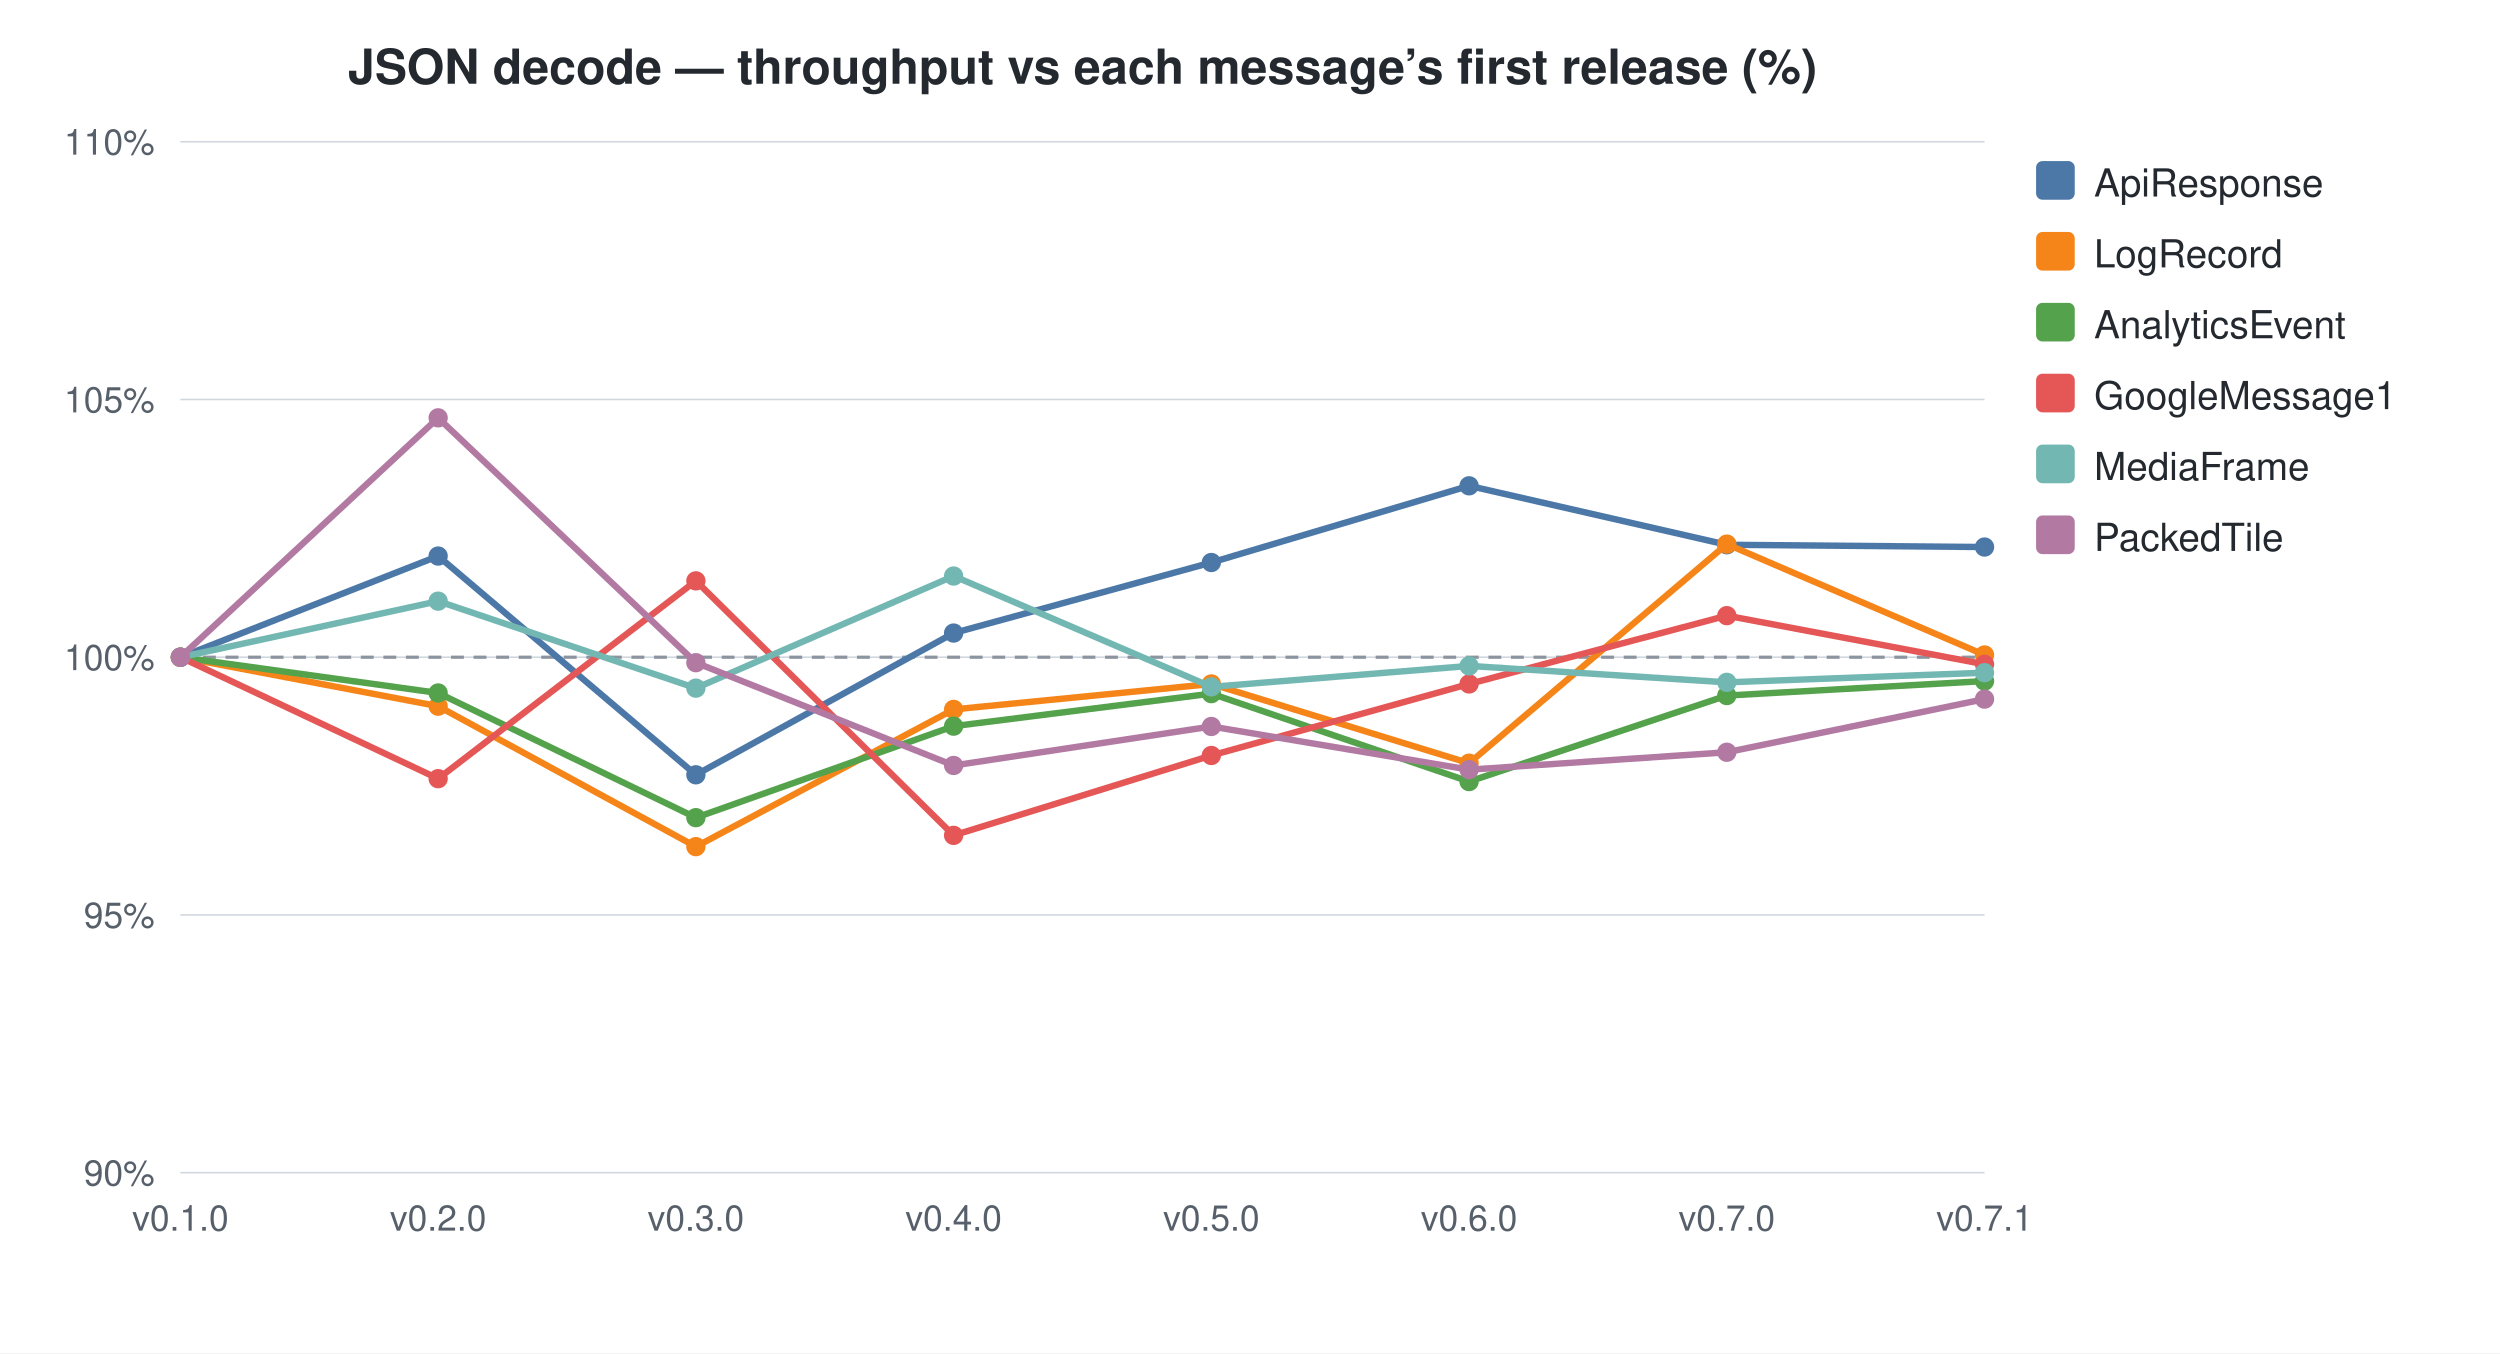
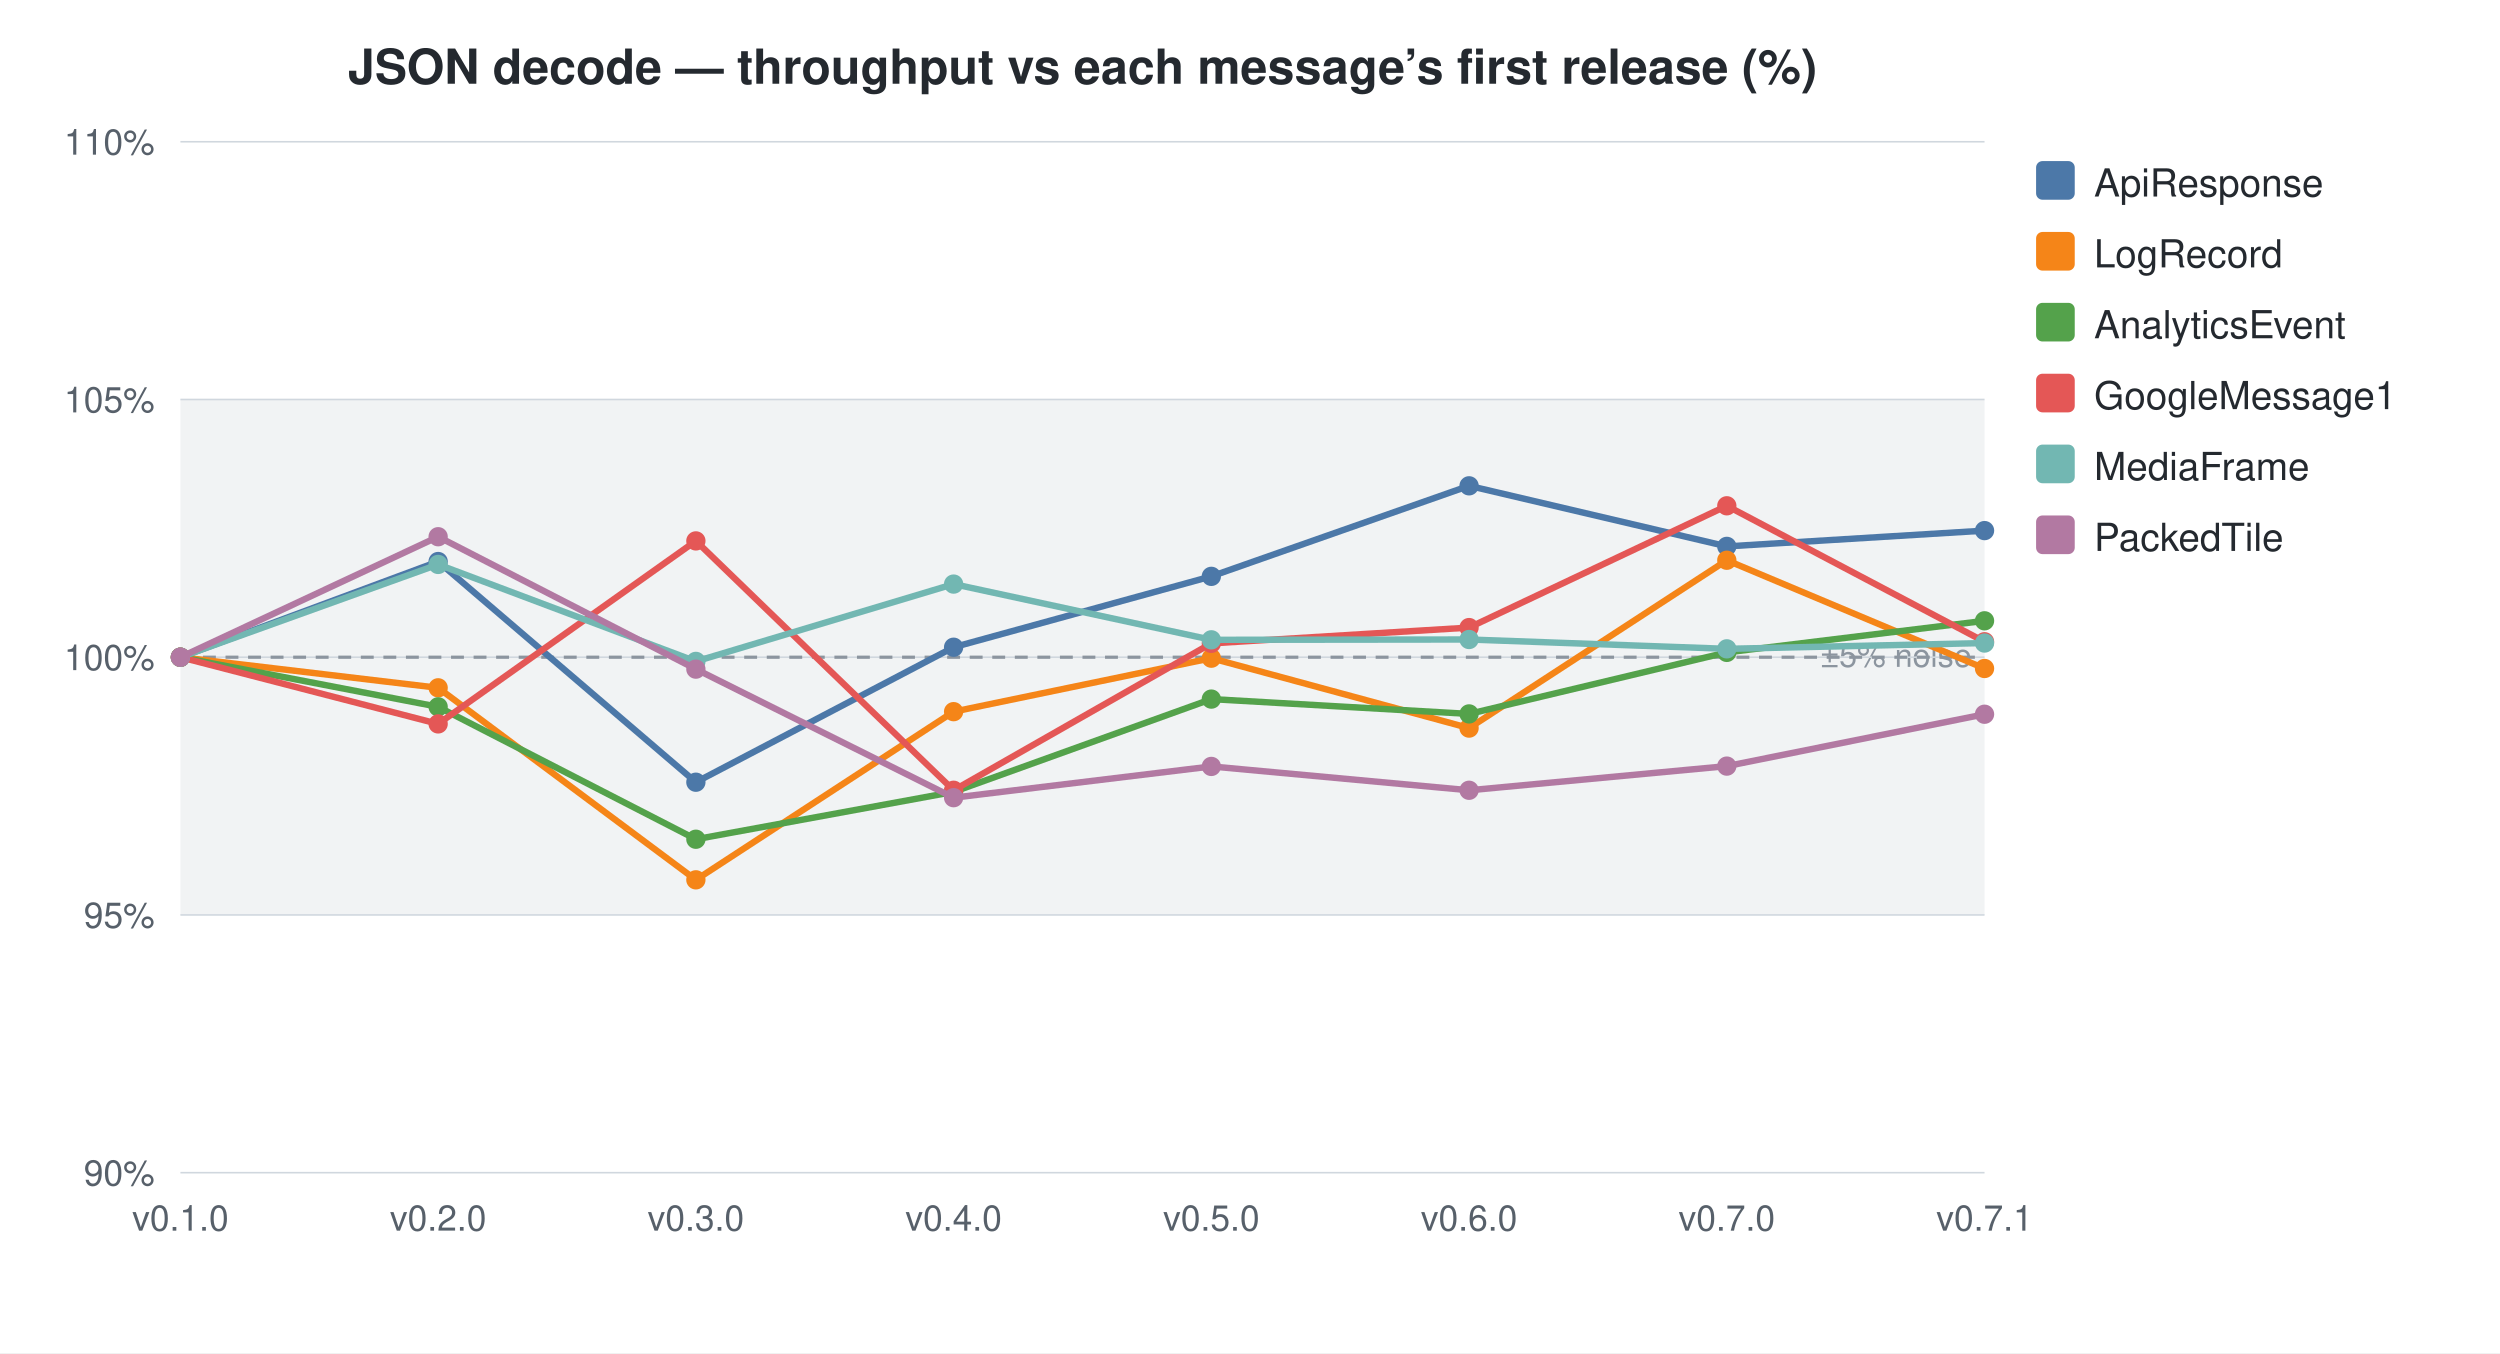
<svg xmlns="http://www.w3.org/2000/svg" width="776" height="420" viewBox="0 0 776 420">
  <style>
    text { font-family: -apple-system, BlinkMacSystemFont, "Segoe UI", Helvetica, Arial, sans-serif; }
    .title { font-size: 15px; font-weight: 600; fill: #24292f; }
    .axis-label { font-size: 11px; fill: #57606a; }
    .legend-text { font-size: 12px; fill: #24292f; }
    .grid { stroke: #d0d7de; stroke-width: 0.5; }
    .baseline { stroke: #8c959f; stroke-width: 1; stroke-dasharray: 4 3; }
+     .noise-band { fill: #b1bac4; opacity: 0.18; }
+     .band-label { font-size: 10px; fill: #8c959f; }
  </style>
  <rect width="100%" height="100%" fill="white" />
+   <rect x="56" y="124.0" width="560" height="160.0" class="noise-band" />
+   <text x="612" y="207.0" text-anchor="end" class="band-label">±5% noise</text>
  <text x="336.0" y="26" text-anchor="middle" class="title">JSON decode — throughput vs each message’s first release (%)</text>
  <line x1="56" y1="364.0" x2="616" y2="364.0" class="grid" />
  <text x="48" y="368.0" text-anchor="end" class="axis-label">90%</text>
  <line x1="56" y1="284.0" x2="616" y2="284.0" class="grid" />
  <text x="48" y="288.0" text-anchor="end" class="axis-label">95%</text>
  <line x1="56" y1="204.0" x2="616" y2="204.0" class="grid" />
  <text x="48" y="208.0" text-anchor="end" class="axis-label">100%</text>
  <line x1="56" y1="124.0" x2="616" y2="124.0" class="grid" />
  <text x="48" y="128.0" text-anchor="end" class="axis-label">105%</text>
  <line x1="56" y1="44.0" x2="616" y2="44.0" class="grid" />
  <text x="48" y="48.0" text-anchor="end" class="axis-label">110%</text>
  <line x1="56" y1="204.0" x2="616" y2="204.0" class="baseline" />
  <text x="56.0" y="382" text-anchor="middle" class="axis-label">v0.1.0</text>
  <text x="136.0" y="382" text-anchor="middle" class="axis-label">v0.2.0</text>
  <text x="216.0" y="382" text-anchor="middle" class="axis-label">v0.3.0</text>
  <text x="296.0" y="382" text-anchor="middle" class="axis-label">v0.4.0</text>
  <text x="376.0" y="382" text-anchor="middle" class="axis-label">v0.5.0</text>
  <text x="456.0" y="382" text-anchor="middle" class="axis-label">v0.6.0</text>
  <text x="536.0" y="382" text-anchor="middle" class="axis-label">v0.7.0</text>
  <text x="616.0" y="382" text-anchor="middle" class="axis-label">v0.7.1</text>
-   <path d="M56.0,204.0 L136.0,172.6 L216.0,240.5 L296.0,196.5 L376.0,174.6 L456.0,150.8 L536.0,169.1 L616.0,169.8" fill="none" stroke="#4C78A8" stroke-width="2" />
+   <path d="M56.0,204.0 L136.0,174.3 L216.0,242.8 L296.0,200.9 L376.0,178.9 L456.0,150.8 L536.0,169.6 L616.0,164.7" fill="none" stroke="#4C78A8" stroke-width="2" />
  <circle cx="56.0" cy="204.0" r="3" fill="#4C78A8" />
-   <circle cx="136.0" cy="172.6" r="3" fill="#4C78A8" />
-   <circle cx="216.0" cy="240.5" r="3" fill="#4C78A8" />
-   <circle cx="296.0" cy="196.5" r="3" fill="#4C78A8" />
-   <circle cx="376.0" cy="174.6" r="3" fill="#4C78A8" />
+   <circle cx="136.0" cy="174.3" r="3" fill="#4C78A8" />
+   <circle cx="216.0" cy="242.8" r="3" fill="#4C78A8" />
+   <circle cx="296.0" cy="200.9" r="3" fill="#4C78A8" />
+   <circle cx="376.0" cy="178.9" r="3" fill="#4C78A8" />
  <circle cx="456.0" cy="150.8" r="3" fill="#4C78A8" />
-   <circle cx="536.0" cy="169.1" r="3" fill="#4C78A8" />
-   <circle cx="616.0" cy="169.8" r="3" fill="#4C78A8" />
-   <path d="M56.0,204.0 L136.0,219.2 L216.0,262.8 L296.0,220.2 L376.0,212.3 L456.0,236.9 L536.0,168.9 L616.0,203.3" fill="none" stroke="#F58518" stroke-width="2" />
+   <circle cx="536.0" cy="169.6" r="3" fill="#4C78A8" />
+   <circle cx="616.0" cy="164.7" r="3" fill="#4C78A8" />
+   <path d="M56.0,204.0 L136.0,213.5 L216.0,273.1 L296.0,220.9 L376.0,204.3 L456.0,226.0 L536.0,173.9 L616.0,207.5" fill="none" stroke="#F58518" stroke-width="2" />
  <circle cx="56.0" cy="204.0" r="3" fill="#F58518" />
-   <circle cx="136.0" cy="219.2" r="3" fill="#F58518" />
-   <circle cx="216.0" cy="262.8" r="3" fill="#F58518" />
-   <circle cx="296.0" cy="220.2" r="3" fill="#F58518" />
-   <circle cx="376.0" cy="212.3" r="3" fill="#F58518" />
-   <circle cx="456.0" cy="236.9" r="3" fill="#F58518" />
-   <circle cx="536.0" cy="168.9" r="3" fill="#F58518" />
-   <circle cx="616.0" cy="203.3" r="3" fill="#F58518" />
-   <path d="M56.0,204.0 L136.0,215.1 L216.0,253.8 L296.0,225.4 L376.0,215.3 L456.0,242.6 L536.0,215.9 L616.0,211.4" fill="none" stroke="#54A24B" stroke-width="2" />
+   <circle cx="136.0" cy="213.5" r="3" fill="#F58518" />
+   <circle cx="216.0" cy="273.1" r="3" fill="#F58518" />
+   <circle cx="296.0" cy="220.9" r="3" fill="#F58518" />
+   <circle cx="376.0" cy="204.3" r="3" fill="#F58518" />
+   <circle cx="456.0" cy="226.0" r="3" fill="#F58518" />
+   <circle cx="536.0" cy="173.9" r="3" fill="#F58518" />
+   <circle cx="616.0" cy="207.5" r="3" fill="#F58518" />
+   <path d="M56.0,204.0 L136.0,219.4 L216.0,260.5 L296.0,245.8 L376.0,217.0 L456.0,221.6 L536.0,202.5 L616.0,192.7" fill="none" stroke="#54A24B" stroke-width="2" />
  <circle cx="56.0" cy="204.0" r="3" fill="#54A24B" />
-   <circle cx="136.0" cy="215.1" r="3" fill="#54A24B" />
-   <circle cx="216.0" cy="253.8" r="3" fill="#54A24B" />
-   <circle cx="296.0" cy="225.4" r="3" fill="#54A24B" />
-   <circle cx="376.0" cy="215.3" r="3" fill="#54A24B" />
-   <circle cx="456.0" cy="242.6" r="3" fill="#54A24B" />
-   <circle cx="536.0" cy="215.9" r="3" fill="#54A24B" />
-   <circle cx="616.0" cy="211.4" r="3" fill="#54A24B" />
-   <path d="M56.0,204.0 L136.0,241.7 L216.0,180.3 L296.0,259.3 L376.0,234.5 L456.0,212.3 L536.0,191.1 L616.0,206.2" fill="none" stroke="#E45756" stroke-width="2" />
+   <circle cx="136.0" cy="219.4" r="3" fill="#54A24B" />
+   <circle cx="216.0" cy="260.5" r="3" fill="#54A24B" />
+   <circle cx="296.0" cy="245.8" r="3" fill="#54A24B" />
+   <circle cx="376.0" cy="217.0" r="3" fill="#54A24B" />
+   <circle cx="456.0" cy="221.6" r="3" fill="#54A24B" />
+   <circle cx="536.0" cy="202.5" r="3" fill="#54A24B" />
+   <circle cx="616.0" cy="192.7" r="3" fill="#54A24B" />
+   <path d="M56.0,204.0 L136.0,224.7 L216.0,167.9 L296.0,245.3 L376.0,199.7 L456.0,194.8 L536.0,157.0 L616.0,199.2" fill="none" stroke="#E45756" stroke-width="2" />
  <circle cx="56.0" cy="204.0" r="3" fill="#E45756" />
-   <circle cx="136.0" cy="241.7" r="3" fill="#E45756" />
-   <circle cx="216.0" cy="180.3" r="3" fill="#E45756" />
-   <circle cx="296.0" cy="259.3" r="3" fill="#E45756" />
-   <circle cx="376.0" cy="234.5" r="3" fill="#E45756" />
-   <circle cx="456.0" cy="212.3" r="3" fill="#E45756" />
-   <circle cx="536.0" cy="191.1" r="3" fill="#E45756" />
-   <circle cx="616.0" cy="206.2" r="3" fill="#E45756" />
-   <path d="M56.0,204.0 L136.0,186.6 L216.0,213.6 L296.0,178.8 L376.0,213.2 L456.0,206.7 L536.0,211.8 L616.0,208.8" fill="none" stroke="#72B7B2" stroke-width="2" />
+   <circle cx="136.0" cy="224.7" r="3" fill="#E45756" />
+   <circle cx="216.0" cy="167.9" r="3" fill="#E45756" />
+   <circle cx="296.0" cy="245.3" r="3" fill="#E45756" />
+   <circle cx="376.0" cy="199.7" r="3" fill="#E45756" />
+   <circle cx="456.0" cy="194.8" r="3" fill="#E45756" />
+   <circle cx="536.0" cy="157.0" r="3" fill="#E45756" />
+   <circle cx="616.0" cy="199.2" r="3" fill="#E45756" />
+   <path d="M56.0,204.0 L136.0,175.2 L216.0,205.3 L296.0,181.3 L376.0,198.6 L456.0,198.5 L536.0,201.4 L616.0,199.6" fill="none" stroke="#72B7B2" stroke-width="2" />
  <circle cx="56.0" cy="204.0" r="3" fill="#72B7B2" />
-   <circle cx="136.0" cy="186.6" r="3" fill="#72B7B2" />
-   <circle cx="216.0" cy="213.6" r="3" fill="#72B7B2" />
-   <circle cx="296.0" cy="178.8" r="3" fill="#72B7B2" />
-   <circle cx="376.0" cy="213.2" r="3" fill="#72B7B2" />
-   <circle cx="456.0" cy="206.7" r="3" fill="#72B7B2" />
-   <circle cx="536.0" cy="211.8" r="3" fill="#72B7B2" />
-   <circle cx="616.0" cy="208.8" r="3" fill="#72B7B2" />
-   <path d="M56.0,204.0 L136.0,129.7 L216.0,205.7 L296.0,237.6 L376.0,225.5 L456.0,238.9 L536.0,233.5 L616.0,217.0" fill="none" stroke="#B279A2" stroke-width="2" />
+   <circle cx="136.0" cy="175.2" r="3" fill="#72B7B2" />
+   <circle cx="216.0" cy="205.3" r="3" fill="#72B7B2" />
+   <circle cx="296.0" cy="181.3" r="3" fill="#72B7B2" />
+   <circle cx="376.0" cy="198.6" r="3" fill="#72B7B2" />
+   <circle cx="456.0" cy="198.5" r="3" fill="#72B7B2" />
+   <circle cx="536.0" cy="201.4" r="3" fill="#72B7B2" />
+   <circle cx="616.0" cy="199.6" r="3" fill="#72B7B2" />
+   <path d="M56.0,204.0 L136.0,166.6 L216.0,207.7 L296.0,247.6 L376.0,237.9 L456.0,245.3 L536.0,237.8 L616.0,221.7" fill="none" stroke="#B279A2" stroke-width="2" />
  <circle cx="56.0" cy="204.0" r="3" fill="#B279A2" />
-   <circle cx="136.0" cy="129.7" r="3" fill="#B279A2" />
-   <circle cx="216.0" cy="205.7" r="3" fill="#B279A2" />
-   <circle cx="296.0" cy="237.6" r="3" fill="#B279A2" />
-   <circle cx="376.0" cy="225.5" r="3" fill="#B279A2" />
-   <circle cx="456.0" cy="238.9" r="3" fill="#B279A2" />
-   <circle cx="536.0" cy="233.5" r="3" fill="#B279A2" />
-   <circle cx="616.0" cy="217.0" r="3" fill="#B279A2" />
+   <circle cx="136.0" cy="166.6" r="3" fill="#B279A2" />
+   <circle cx="216.0" cy="207.7" r="3" fill="#B279A2" />
+   <circle cx="296.0" cy="247.6" r="3" fill="#B279A2" />
+   <circle cx="376.0" cy="237.9" r="3" fill="#B279A2" />
+   <circle cx="456.0" cy="245.3" r="3" fill="#B279A2" />
+   <circle cx="536.0" cy="237.8" r="3" fill="#B279A2" />
+   <circle cx="616.0" cy="221.7" r="3" fill="#B279A2" />
  <rect x="632" y="50" width="12" height="12" rx="2" fill="#4C78A8" />
  <text x="650" y="61" class="legend-text">ApiResponse</text>
  <rect x="632" y="72" width="12" height="12" rx="2" fill="#F58518" />
  <text x="650" y="83" class="legend-text">LogRecord</text>
  <rect x="632" y="94" width="12" height="12" rx="2" fill="#54A24B" />
  <text x="650" y="105" class="legend-text">AnalyticsEvent</text>
  <rect x="632" y="116" width="12" height="12" rx="2" fill="#E45756" />
  <text x="650" y="127" class="legend-text">GoogleMessage1</text>
  <rect x="632" y="138" width="12" height="12" rx="2" fill="#72B7B2" />
  <text x="650" y="149" class="legend-text">MediaFrame</text>
  <rect x="632" y="160" width="12" height="12" rx="2" fill="#B279A2" />
  <text x="650" y="171" class="legend-text">PackedTile</text>
</svg>
